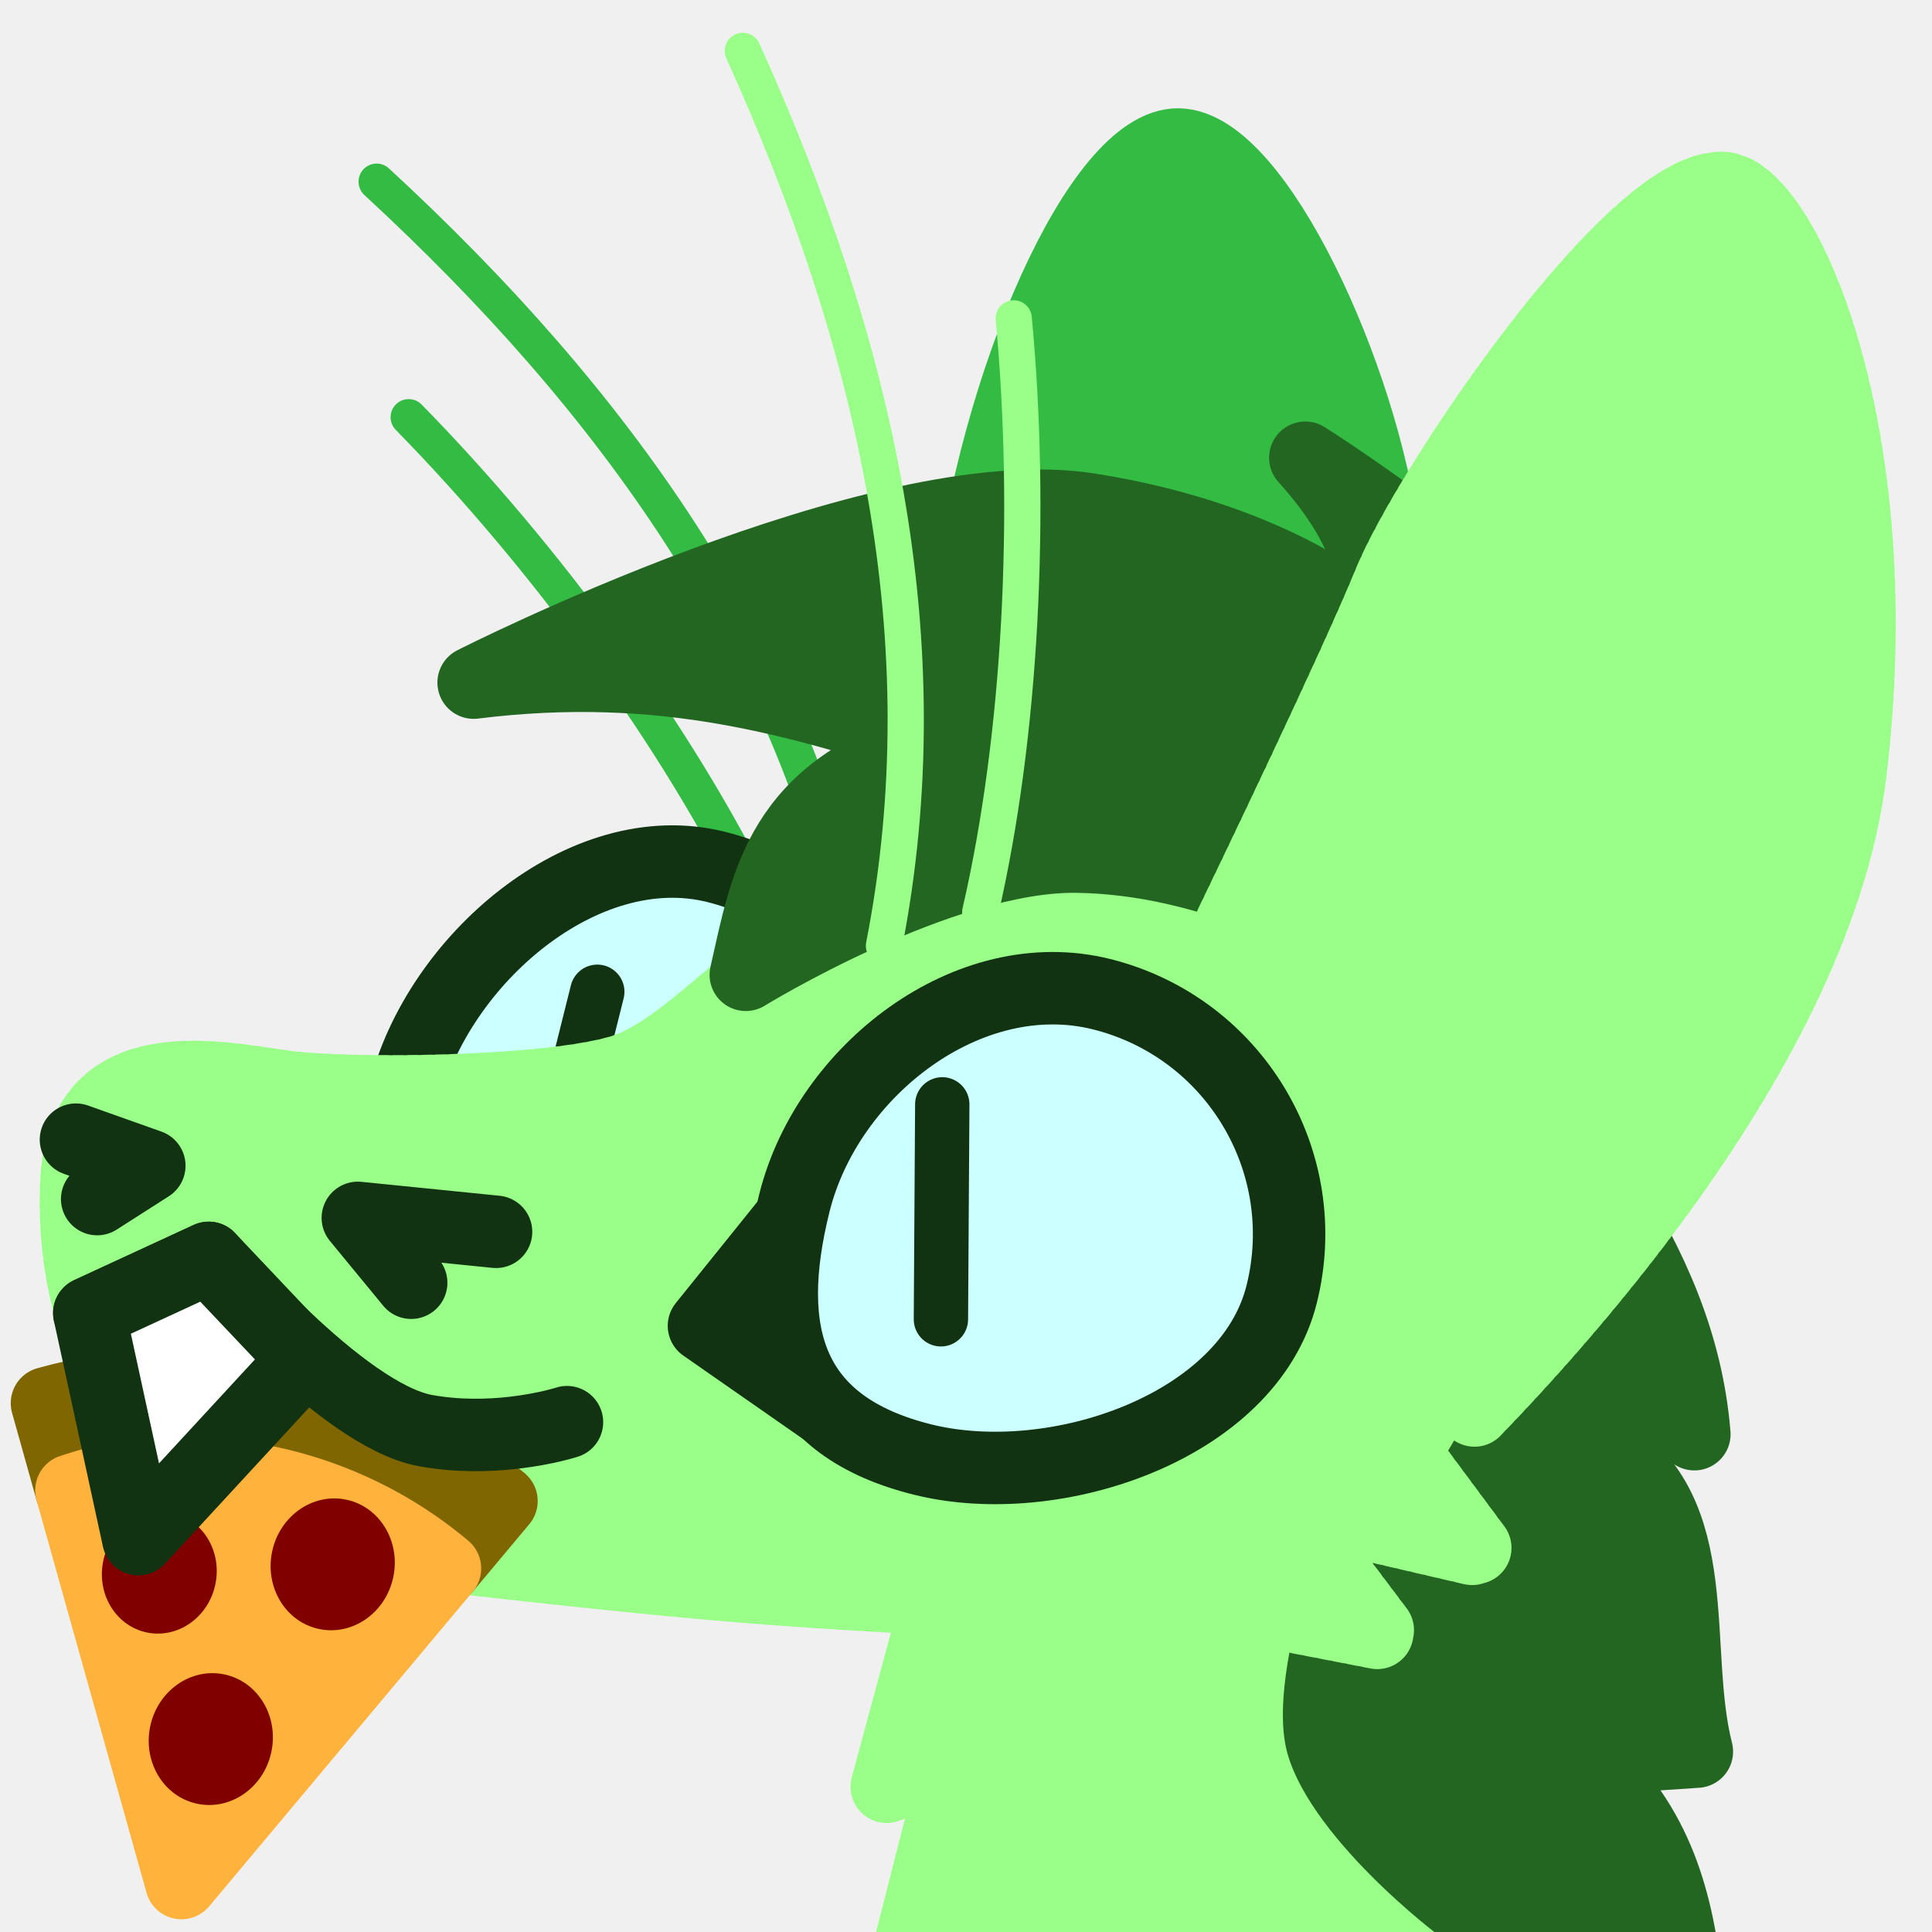
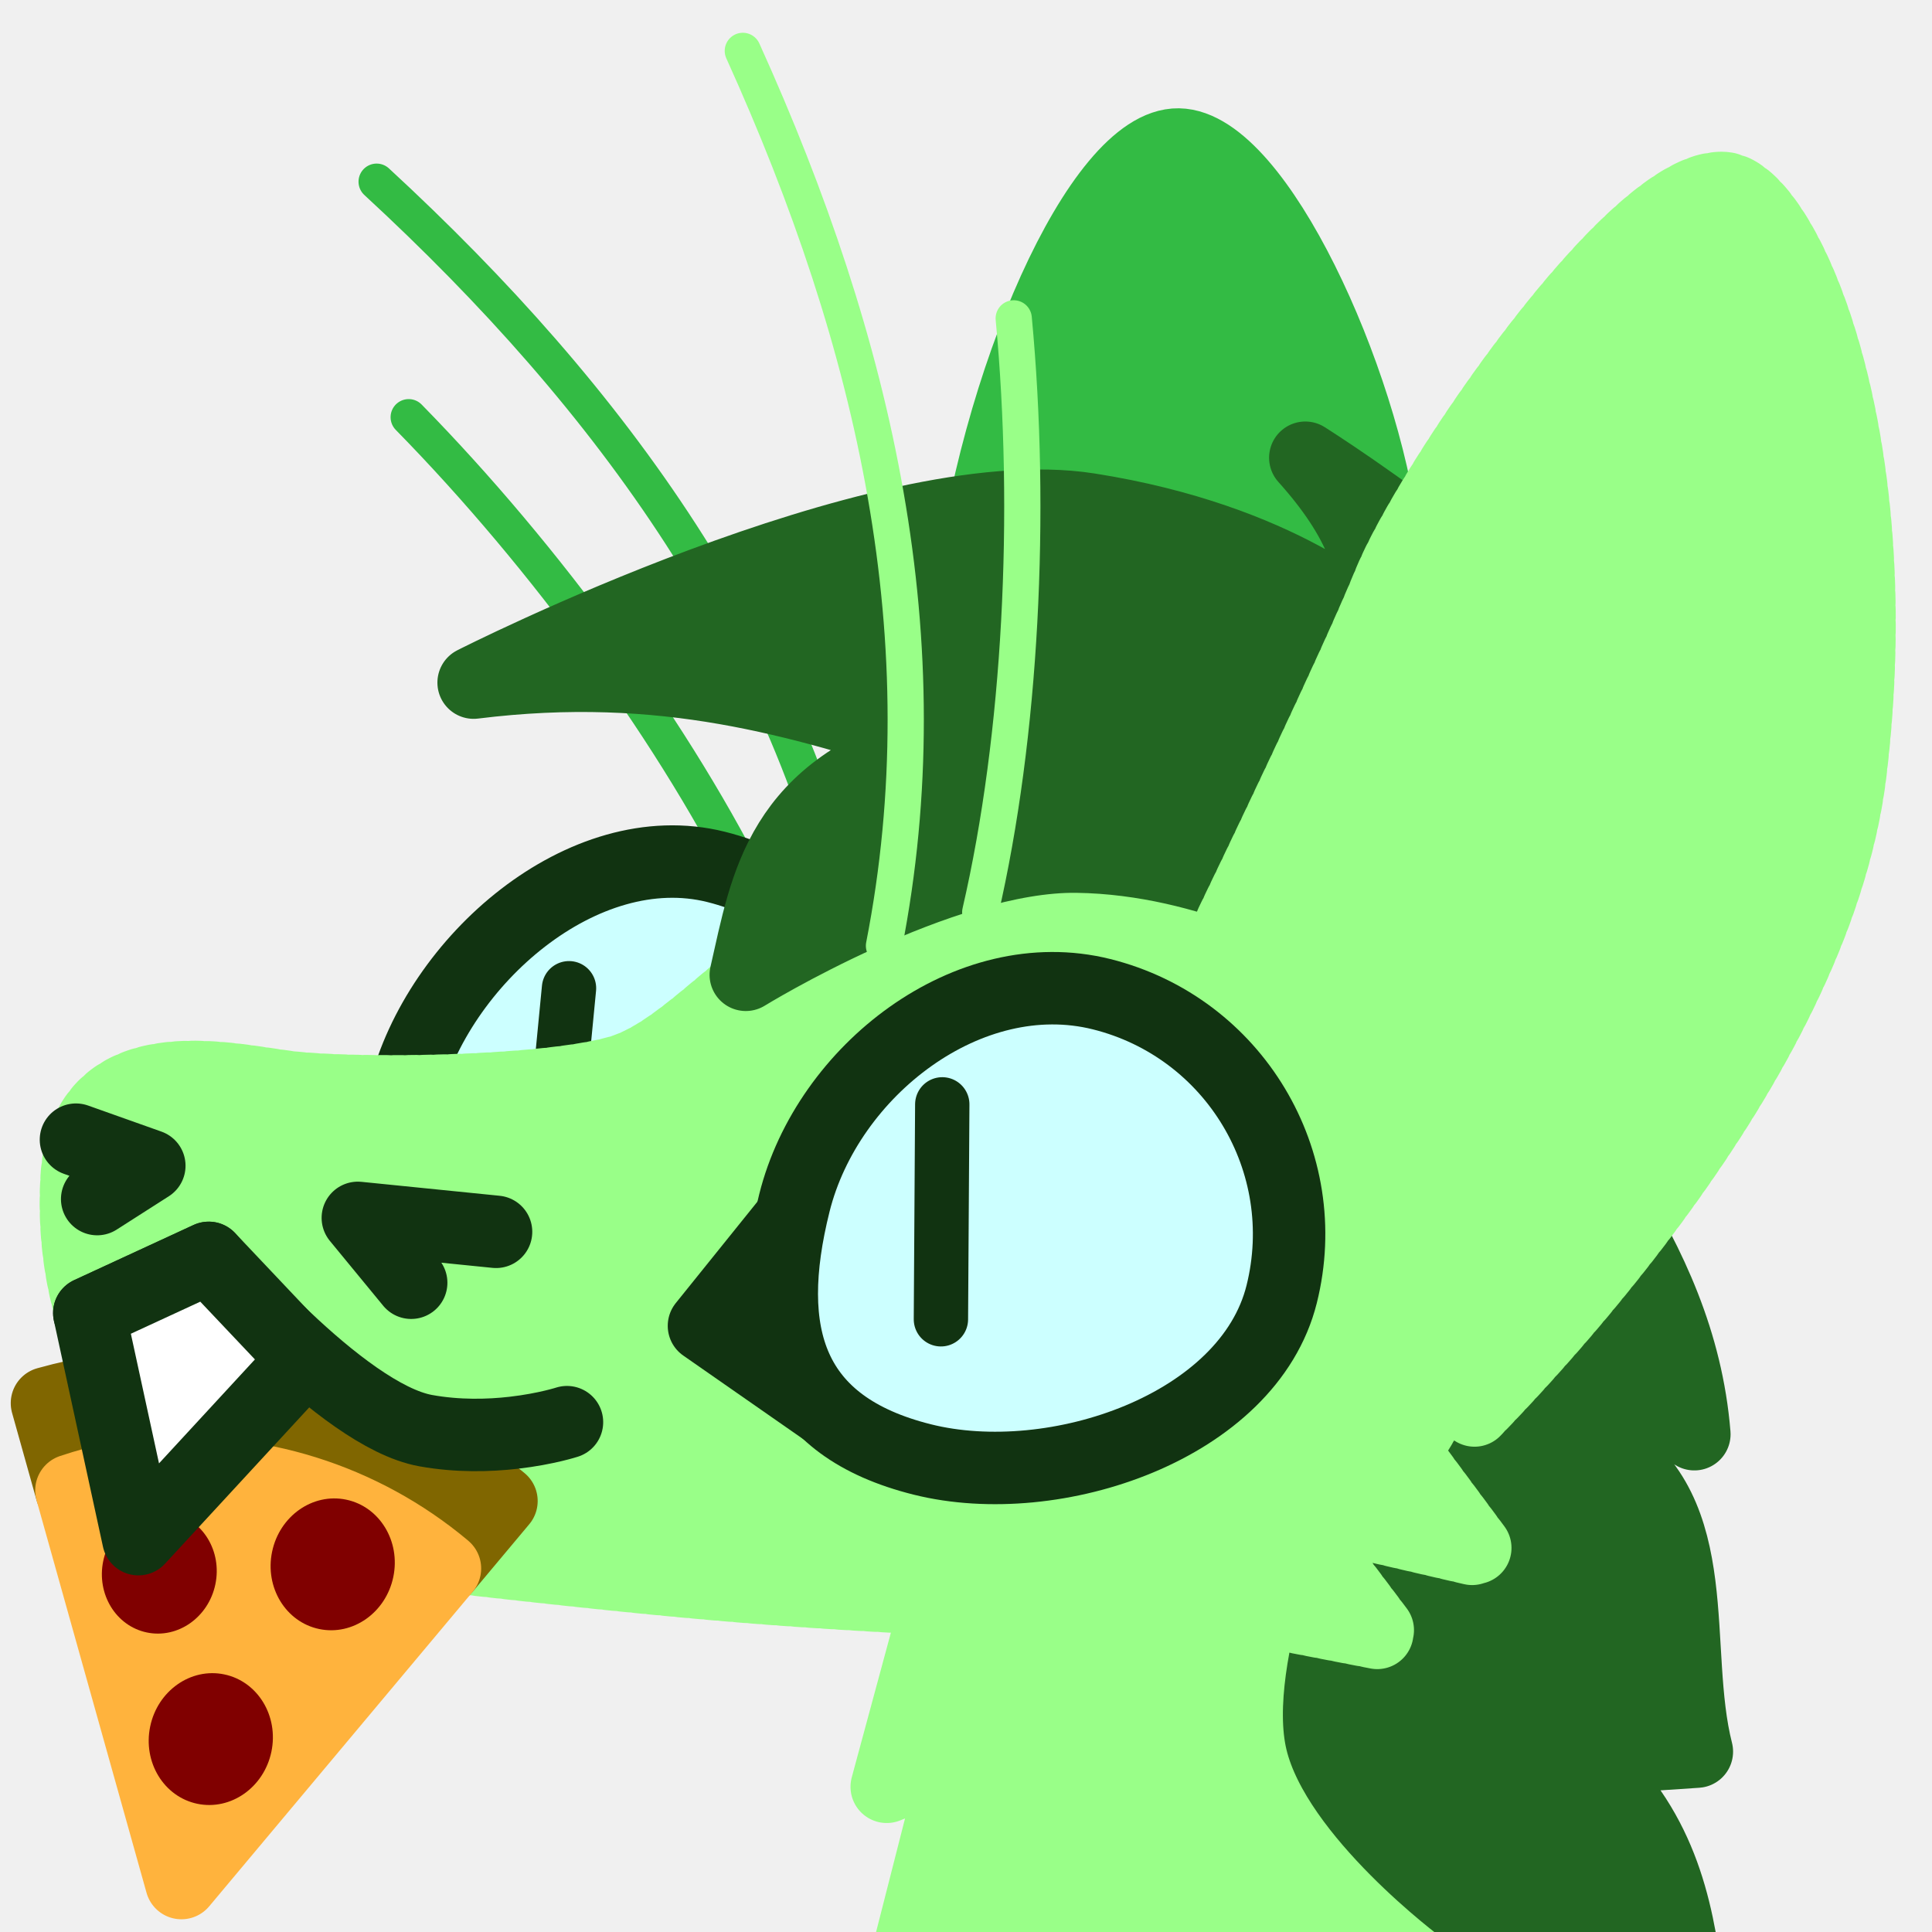
<svg xmlns="http://www.w3.org/2000/svg" version="1.1" id="svg824" width="1706.667" height="1706.667" viewBox="0 0 1706.667 1706.667">
  <defs id="defs828" />
  <g id="layer1" style="display:inline">
    <path style="display:inline;fill:#262;stroke:#262;stroke-width:64;stroke-linecap:round;stroke-linejoin:round;-inkscape-stroke:none;paint-order:fill markers stroke;stop-color:#000000" d="m 1298.031,865.098 c 70.798,131.454 185.382,239.025 198.706,401.828 -29.438,-19.135 -55.932,-14.719 -79.483,13.247 91.022,54.7 58.514,175.917 81.69,267.15 l -99.353,6.624 c 66.759,58.919 81.773,128.186 90.522,198.706 l -494.507,2.208 c -24.38,-41.481 23.115,-208.563 66.236,-227.044 0,0 3.379,-20.015 -75.353,-9.455 C 1015.23,1271.09 1172.184,1096.186 1298.031,865.098 Z" id="path3091" />
    <path style="opacity:1;fill:#9f8;fill-opacity:1;stroke:#9f8;stroke-width:64;stroke-linecap:round;stroke-linejoin:round;stroke-miterlimit:4;stroke-dasharray:none;stroke-dashoffset:0;stroke-opacity:1;paint-order:fill markers stroke;stop-color:#000000" d="m 848.093,1338.888 -64.785,239.508 62.822,-25.521 -51.043,200.244 459.384,-15.705 c 0,0 -127.607,-94.233 -149.202,-184.539 -21.595,-90.306 51.043,-253.25 51.043,-253.25 z" id="path3340" />
    <g id="g12988" transform="rotate(14.03742,864.68,1035.706)">
      <path style="display:inline;fill:none;fill-opacity:1;stroke:#3b4;stroke-width:32;stroke-linecap:round;stroke-linejoin:round;stroke-miterlimit:4;stroke-dasharray:none;stroke-dashoffset:0;stroke-opacity:1;paint-order:fill markers stroke;stop-color:#000000" d="m 214.247,510.634 c 146.957,90.167 298.173,215.743 401.657,338.766" id="path6280-0-6" />
      <path style="display:inline;fill:none;fill-opacity:1;stroke:#3b4;stroke-width:32;stroke-linecap:round;stroke-linejoin:round;stroke-miterlimit:4;stroke-dasharray:none;stroke-dashoffset:0;stroke-opacity:1;paint-order:fill markers stroke;stop-color:#000000" d="M 136.307,315.67 C 386.364,452.289 592.003,626.13 711.506,872.152" id="path6280-3" />
      <g id="g12997">
        <path id="path1915-9" style="display:inline;fill:#cff;stroke:#131;stroke-width:64;stroke-linecap:round;stroke-linejoin:round;paint-order:fill markers stroke;stop-color:#000000" d="m 792.618,1048.728 c 10e-6,120.717 -155.86,218.577 -276.577,218.577 -120.717,0 -160.577,-55.86 -160.577,-176.577 0,-120.717 97.86,-260.577 218.577,-260.577 120.717,0 218.577,97.86 218.577,218.577 z" />
-         <path style="opacity:1;fill:#ffffff;fill-opacity:1;stroke:#131;stroke-width:48;stroke-linecap:round;stroke-linejoin:round;stroke-miterlimit:4;stroke-dasharray:none;stroke-dashoffset:0;stroke-opacity:1;paint-order:fill markers stroke;stop-color:#000000" d="M 498.974,962.622 V 1132.626" id="path2372" />
+         <path style="opacity:1;fill:#ffffff;fill-opacity:1;stroke:#131;stroke-width:48;stroke-linecap:round;stroke-linejoin:round;stroke-miterlimit:4;stroke-dasharray:none;stroke-dashoffset:0;stroke-opacity:1;paint-order:fill markers stroke;stop-color:#000000" d="m 473.983,965.652 24.99,166.975" id="path2372" />
      </g>
      <path style="opacity:1;fill:#3b4;fill-opacity:1;stroke:#3b4;stroke-width:64;stroke-linecap:round;stroke-miterlimit:4;stroke-dasharray:none;stroke-dashoffset:0;stroke-opacity:1;paint-order:fill markers stroke;stop-color:#000000" d="m 834.171,894.549 c 0,0 -75.393,-160.403 -99.507,-341.537 -26.528,-199.265 14.089,-425.401 80.873,-441.019 66.784,-15.618 208.006,160.036 259.205,292.512 51.199,132.475 69.033,440.632 69.033,440.632 z" id="path1640" />
      <path id="path1148" style="display:inline;opacity:1;fill:#9f8;stroke:#9f8;stroke-width:64;stroke-linecap:round;stroke-linejoin:round;stroke-miterlimit:4;stroke-dasharray:6.4, 6.4;stroke-dashoffset:0;stroke-opacity:1;paint-order:fill markers stroke;stop-color:#000000" d="m 1299.055,1153.559 c 0,0 -0.108,-10.821 -0.951,-28.418 -0.422,-8.799 -1.026,-19.291 -1.895,-30.973 -0.869,-11.681 -2,-24.552 -3.473,-38.105 -1.473,-13.553 -3.289,-27.788 -5.523,-42.201 -2.235,-14.413 -4.889,-29.005 -8.043,-43.268 -1.577,-7.131 -3.279,-14.182 -5.115,-21.086 -1.836,-6.904 -3.807,-13.662 -5.922,-20.213 -2.115,-6.551 -4.373,-12.892 -6.787,-18.963 -2.414,-6.071 -4.983,-11.87 -7.715,-17.334 -2.732,-5.464 -5.935,-10.786 -9.539,-15.961 -3.604,-5.175 -7.611,-10.205 -11.949,-15.084 -4.338,-4.879 -9.007,-9.609 -13.94,-14.186 -4.932,-4.576 -10.126,-8.999 -15.514,-13.266 -5.387,-4.266 -10.967,-8.375 -16.67,-12.324 -5.703,-3.949 -11.53,-7.738 -17.41,-11.363 -11.761,-7.251 -23.737,-13.847 -35.371,-19.76 -11.634,-5.913 -22.926,-11.142 -33.32,-15.66 -10.395,-4.519 -19.891,-8.326 -27.934,-11.395 -16.085,-6.137 -26.354,-9.318 -26.354,-9.318 -106.831,-15.988 -232.175,6.969 -312.625,60.014 -101.267,66.77 -136.887,176.629 -198.707,211.955 -61.82,35.325 -225.2,77.273 -280.396,83.897 -55.196,6.623 -183.25,6.625 -161.172,123.641 22.078,117.016 112.599,282.605 377.541,247.279 264.942,-35.326 313.515,-44.157 536.508,-88.314 22.897,-4.534 53.848,-18.32 86.828,-36.947 l 213.871,-11.428 -92.926,-75.256 c 5.358,-4.84 10.6,-9.718 15.633,-14.637 l 142.076,-2.375 -84.881,-69.668 c 3.481,-6.554 6.481,-13.021 8.627,-19.307 1.052,-3.082 2.033,-6.627 3.047,-9.977 z" />
      <path style="display:inline;fill:#262;stroke:#262;stroke-width:64;stroke-linecap:round;stroke-linejoin:round;-inkscape-stroke:none;paint-order:fill markers stroke;stop-color:#000000" d="M 880.931,744.045 C 763.916,771.643 622.613,916.257 622.613,916.257 620.953,833.211 611.28,749.437 735.213,677.809 c -124.695,-7.457 -249.288,-15.117 -408.452,46.365 0,0 303.226,-263.622 490.142,-280.397 172.212,-15.455 264.942,37.533 264.942,37.533 -0.192,-45.683 -31.458,-88.259 -90.522,-128.055 0,0 295.852,97.145 333.385,194.291 37.533,97.145 28.702,167.796 28.702,167.796 l -243.752,34.923 c 0,0 -111.711,-33.819 -228.727,-6.221 z" id="path1637" />
      <g id="g17206" transform="rotate(11.7621,-1427.524,6898.75)">
        <path id="path8777" style="fill:#806600;fill-opacity:1;stroke:#806600;stroke-width:64;stroke-linecap:round;stroke-linejoin:round;stroke-miterlimit:4;stroke-dasharray:none;stroke-opacity:1;paint-order:fill markers stroke;stop-color:#000000" d="m -816.701,718.15 a 440.255,440.255 0 0 0 -205.68,49.43 l 36.859,71.064 a 358.352,358.352 0 0 1 18.535,-10.121 358.352,358.352 0 0 1 47.906,-17.867 358.352,358.352 0 0 1 49.961,-10.867 358.352,358.352 0 0 1 50.998,-3.648 358.352,358.352 0 0 1 17.584,0.432 358.352,358.352 0 0 1 17.541,1.295 358.352,358.352 0 0 1 17.457,2.152 358.352,358.352 0 0 1 17.33,3.006 358.352,358.352 0 0 1 17.16,3.855 358.352,358.352 0 0 1 16.951,4.689 358.352,358.352 0 0 1 16.701,5.518 358.352,358.352 0 0 1 16.41,6.33 358.352,358.352 0 0 1 16.08,7.129 358.352,358.352 0 0 1 15.711,7.908 358.352,358.352 0 0 1 0.76,0.43 l 36.727,-68.523 a 440.255,440.255 0 0 0 -204.992,-52.211 z" transform="rotate(-14.03742,864.68,1035.706)" />
        <path id="path955" style="fill:#ffb33d;fill-opacity:1;stroke:#ffb33d;stroke-width:64;stroke-linecap:round;stroke-linejoin:round;stroke-miterlimit:4;stroke-dasharray:none;stroke-opacity:1;paint-order:fill markers stroke;stop-color:#000000" d="m -648.436,838.885 a 358.352,358.352 0 0 0 -0.76,-0.43 358.352,358.352 0 0 0 -15.711,-7.908 358.352,358.352 0 0 0 -16.08,-7.129 358.352,358.352 0 0 0 -16.41,-6.33 358.352,358.352 0 0 0 -16.701,-5.518 358.352,358.352 0 0 0 -16.951,-4.689 358.352,358.352 0 0 0 -17.16,-3.855 358.352,358.352 0 0 0 -17.33,-3.006 358.352,358.352 0 0 0 -17.457,-2.152 358.352,358.352 0 0 0 -17.541,-1.295 358.352,358.352 0 0 0 -17.584,-0.432 358.352,358.352 0 0 0 -50.998,3.648 358.352,358.352 0 0 0 -49.961,10.867 358.352,358.352 0 0 0 -47.906,17.867 358.352,358.352 0 0 0 -18.535,10.121 l 165.84,319.75 z" transform="rotate(-14.03742,864.68,1035.706)" />
        <ellipse style="fill:#800000;fill-opacity:1;stroke:none;stroke-width:64;stroke-linecap:round;stroke-linejoin:round;stroke-opacity:1;paint-order:fill markers stroke;stop-color:#000000" id="path11519" cx="-1171.748" cy="1072.718" transform="rotate(-14.03742)" rx="50.586" ry="53.997" />
        <ellipse style="display:inline;fill:#800000;fill-opacity:1;stroke:none;stroke-width:64;stroke-linecap:round;stroke-linejoin:round;stroke-opacity:1;paint-order:fill markers stroke;stop-color:#000000" id="path11519-9" cx="-1097.245" cy="1207.408" transform="rotate(-14.03742)" rx="54.685" ry="58.371" />
        <ellipse style="display:inline;fill:#800000;fill-opacity:1;stroke:none;stroke-width:64;stroke-linecap:round;stroke-linejoin:round;stroke-opacity:1;paint-order:fill markers stroke;stop-color:#000000" id="path11519-9-8" cx="-1023.284" cy="1034.333" transform="rotate(-14.03742)" rx="54.685" ry="58.371" />
      </g>
      <path id="path13483" style="display:inline;opacity:1;fill:#9f8;stroke:#9f8;stroke-width:64;stroke-linecap:round;stroke-linejoin:round;stroke-miterlimit:4;stroke-dasharray:6.4, 6.4;stroke-dashoffset:0;stroke-opacity:1;paint-order:fill markers stroke;stop-color:#000000" d="m 1292.465,32.427 c -78.399,13.079 -189.645,320.445 -202.472,409.824 -11.421,79.578 -53.232,282.096 -65.136,339.497 0,0 10.652,1.448 27.528,4.855 8.438,1.703 18.431,3.896 29.428,6.643 10.996,2.747 22.995,6.046 35.443,9.964 12.448,3.918 25.347,8.453 38.14,13.67 6.397,2.608 12.767,5.386 19.043,8.343 6.276,2.957 12.455,6.091 18.471,9.413 6.016,3.322 11.867,6.83 17.485,10.532 5.618,3.702 11.002,7.599 16.084,11.698 5.082,4.099 9.861,8.401 14.268,12.912 4.407,4.512 8.441,9.234 12.036,14.174 3.594,4.94 7.082,10.238 10.462,15.828 3.38,5.591 6.651,11.474 9.815,17.588 3.164,6.113 6.22,12.455 9.167,18.963 2.947,6.508 5.786,13.182 8.515,19.957 5.458,13.549 10.477,27.505 15.053,41.354 4.576,13.849 8.71,27.591 12.393,40.717 3.683,13.126 6.917,25.635 9.696,37.015 2.779,11.379 5.101,21.629 6.965,30.239 3.728,17.219 5.614,27.874 5.614,27.874 76.201,-131.87 213.467,-405.661 185.463,-627.421 C 1487.585,202.448 1343.305,23.946 1292.465,32.427 Z" />
      <g id="g13003">
        <path style="opacity:1;fill:#9f8;fill-opacity:1;stroke:none;stroke-width:64;stroke-linecap:round;stroke-linejoin:round;stroke-miterlimit:4;stroke-dasharray:none;stroke-dashoffset:0;stroke-opacity:1;paint-order:fill markers stroke;stop-color:#000000" d="m 132.471,1346.787 90.522,-72.859 c 0,0 146.935,106.632 222.993,101.561 66.235,-4.416 119.224,-37.533 119.224,-37.533 l -32.922,-235.898 -431.652,43.553 -7.57,162.817 z" id="path3264" />
        <path style="opacity:1;fill:none;fill-opacity:1;stroke:#131;stroke-width:64;stroke-linecap:round;stroke-linejoin:round;stroke-miterlimit:4;stroke-dasharray:none;stroke-dashoffset:0;stroke-opacity:1;paint-order:fill markers stroke;stop-color:#000000" d="m 83.898,1201.07 68.443,6.623 -37.533,39.741" id="path2163" />
        <path style="opacity:1;fill:none;fill-opacity:1;stroke:#131;stroke-width:64;stroke-linecap:round;stroke-linejoin:round;stroke-miterlimit:4;stroke-dasharray:none;stroke-dashoffset:0;stroke-opacity:1;paint-order:fill markers stroke;stop-color:#000000" d="m 401.828,1251.85 -59.612,-44.157 121.432,-17.663" id="path2198" />
        <path style="opacity:1;fill:#9f8;fill-opacity:1;stroke:#131;stroke-width:64;stroke-linecap:round;stroke-linejoin:round;stroke-miterlimit:4;stroke-dasharray:none;stroke-dashoffset:0;stroke-opacity:1;paint-order:fill markers stroke;stop-color:#000000" d="m 132.471,1346.787 90.522,-72.859 c 0,0 146.935,106.632 222.993,101.561 28.819,-1.921 55.13,-9.276 75.66,-16.973 13.914,-5.216 25.172,-10.589 32.756,-14.534 6.945,-3.612 10.808,-6.027 10.808,-6.027" id="path2200" />
        <path style="opacity:1;fill:#ffffff;fill-opacity:1;stroke:#131;stroke-width:64;stroke-linecap:round;stroke-linejoin:round;stroke-miterlimit:4;stroke-dasharray:none;stroke-dashoffset:0;stroke-opacity:1;paint-order:fill markers stroke;stop-color:#000000" d="m 222.993,1530.039 -90.522,-183.251 90.522,-72.859 103.769,66.235 z" id="path2202" />
      </g>
      <g id="g12993">
        <path style="opacity:1;fill:#131;fill-opacity:1;stroke:#131;stroke-width:64;stroke-linecap:round;stroke-linejoin:round;stroke-miterlimit:4;stroke-dasharray:none;stroke-dashoffset:0;stroke-opacity:1;paint-order:fill markers stroke;stop-color:#000000" d="m 661.976,1226.049 53.367,-115.501 86.531,168.711 z" id="path7852" />
        <path id="path1915" style="opacity:1;fill:#cff;stroke:#131;stroke-width:64;stroke-linecap:round;stroke-linejoin:round;paint-order:fill markers stroke;stop-color:#000000" d="m 1150.289,1075.222 c 0,120.717 -151.86,218.577 -272.577,218.577 -120.717,0 -164.577,-71.86 -164.577,-192.577 -2e-5,-120.717 97.86,-244.577 218.577,-244.577 120.717,-2e-5 218.577,97.86 218.577,218.577 z" />
        <path style="opacity:1;fill:#ffffff;fill-opacity:1;stroke:#131;stroke-width:48;stroke-linecap:round;stroke-linejoin:round;stroke-miterlimit:4;stroke-dasharray:none;stroke-dashoffset:0;stroke-opacity:1;paint-order:fill markers stroke;stop-color:#000000" d="M 818.741,985.185 863.639,1169.675" id="path2350" />
      </g>
      <path style="opacity:1;fill:none;fill-opacity:1;stroke:#9f8;stroke-width:32;stroke-linecap:round;stroke-linejoin:round;stroke-miterlimit:4;stroke-dasharray:none;stroke-dashoffset:0;stroke-opacity:1;paint-order:fill markers stroke;stop-color:#000000" d="M 422.098,125.101 C 599.1,348.402 720.689,588.661 734.815,861.807" id="path6280" />
      <path style="display:inline;fill:none;fill-opacity:1;stroke:#9f8;stroke-width:32;stroke-linecap:round;stroke-linejoin:round;stroke-miterlimit:4;stroke-dasharray:none;stroke-dashoffset:0;stroke-opacity:1;paint-order:fill markers stroke;stop-color:#000000" d="m 711.568,296.293 c 57.336,162.601 95.675,355.385 98.55,516.119" id="path6280-0" />
    </g>
  </g>
</svg>
